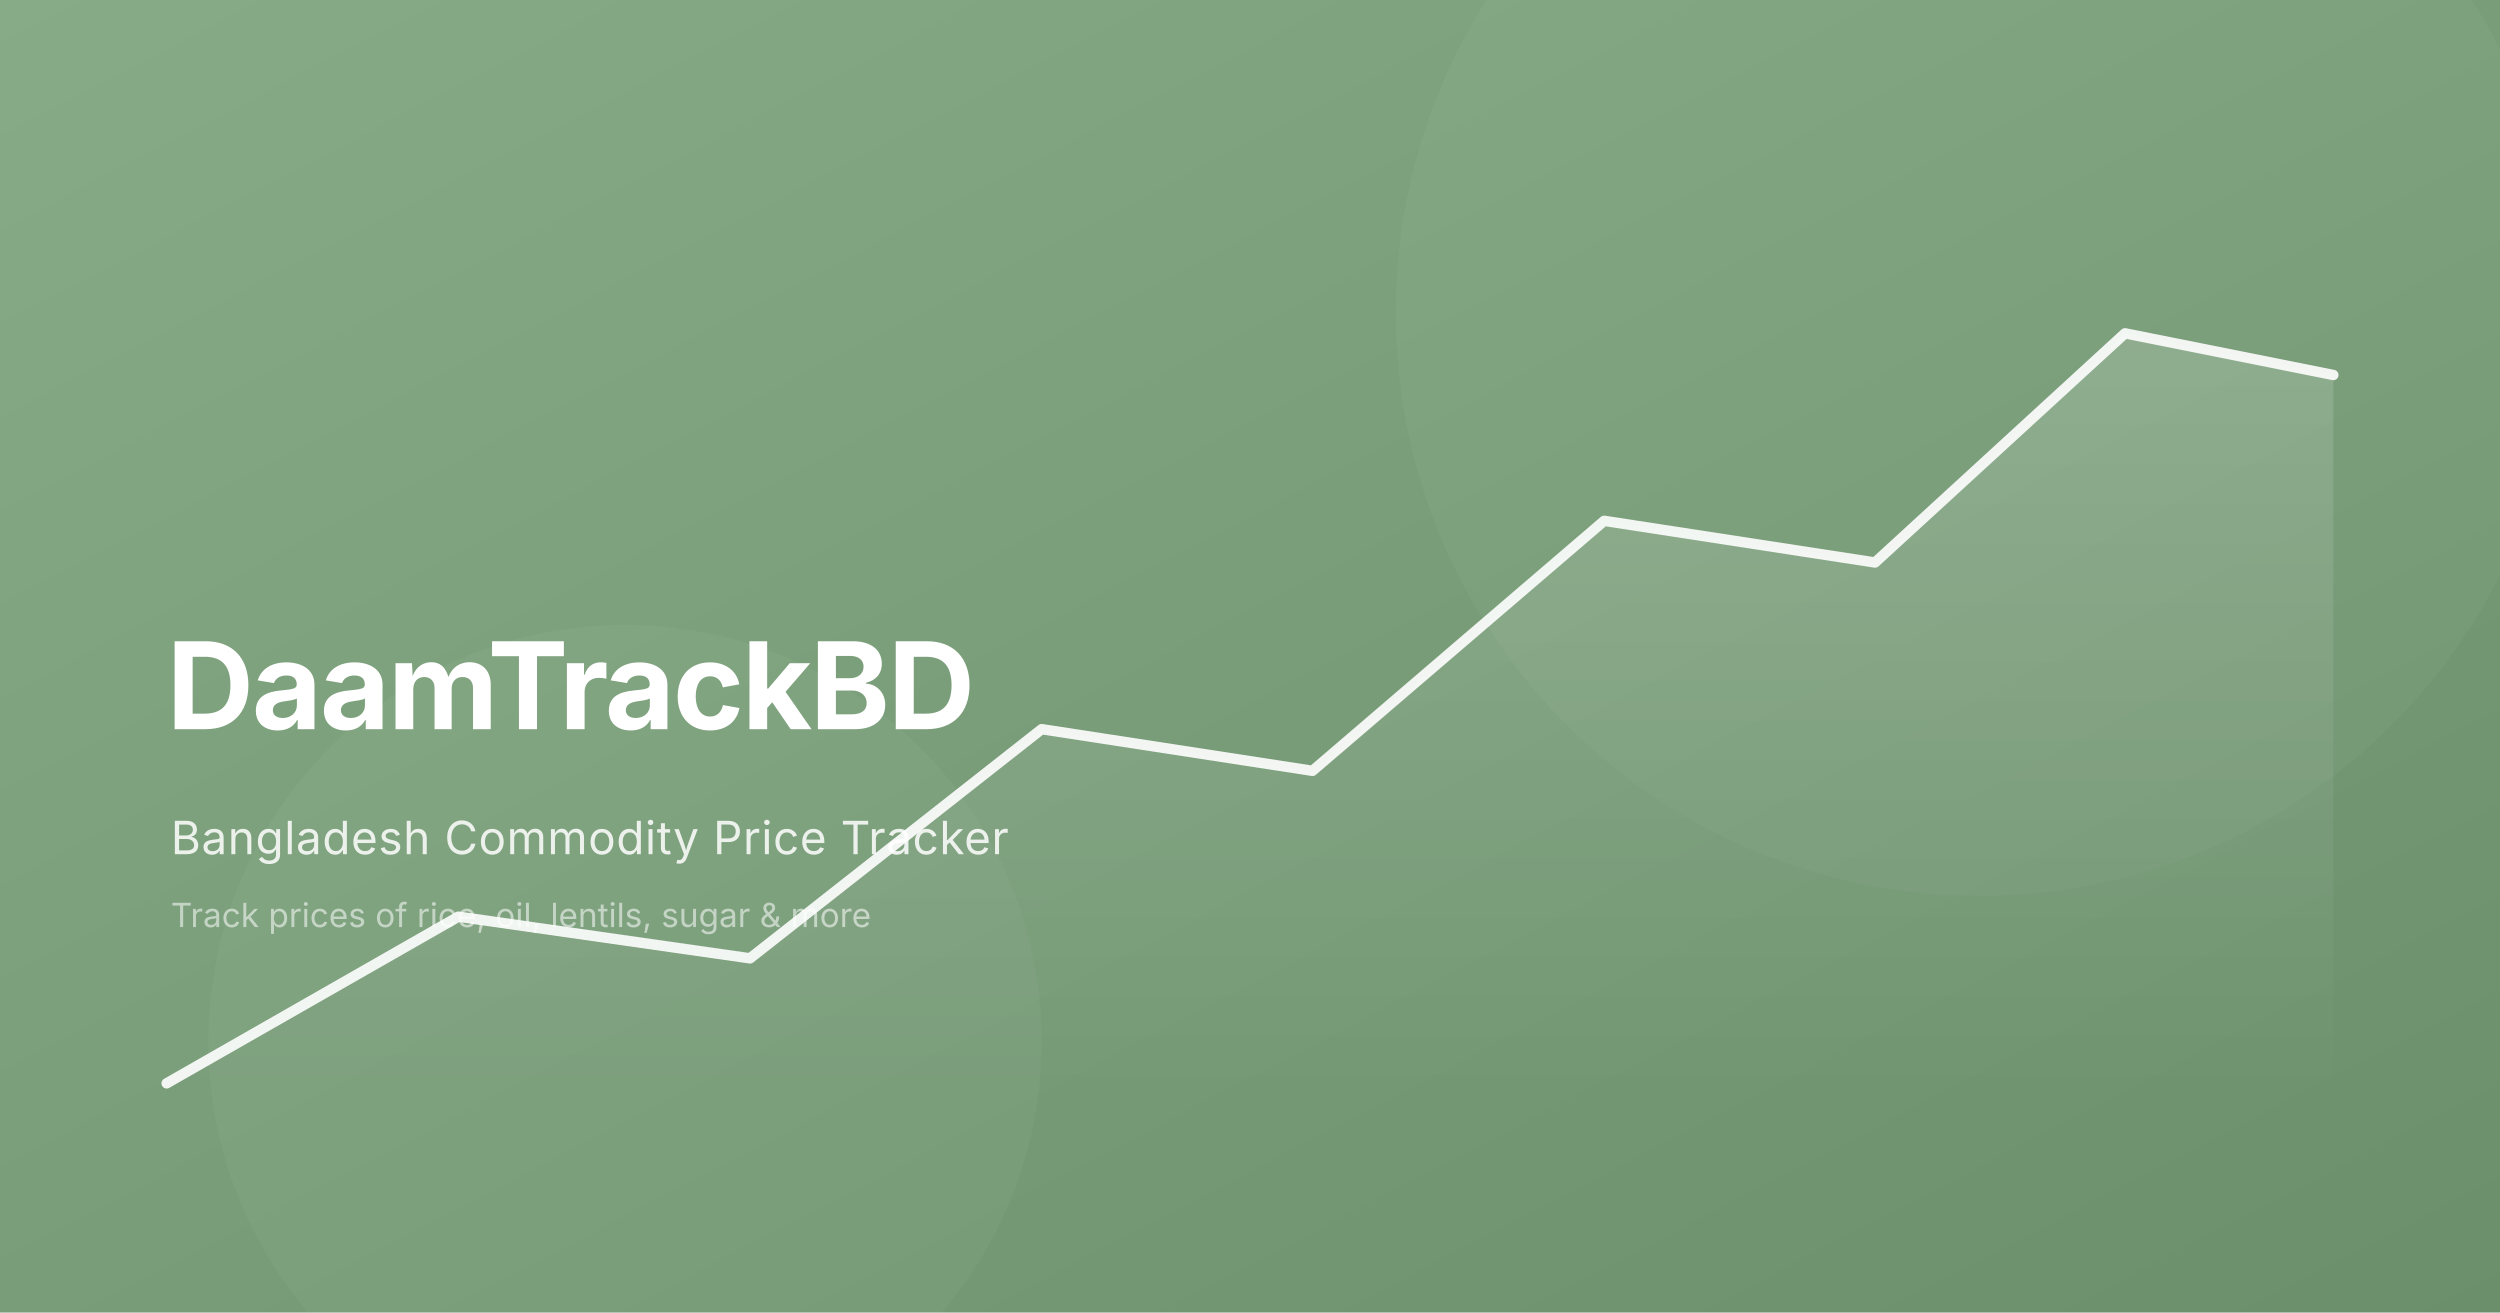
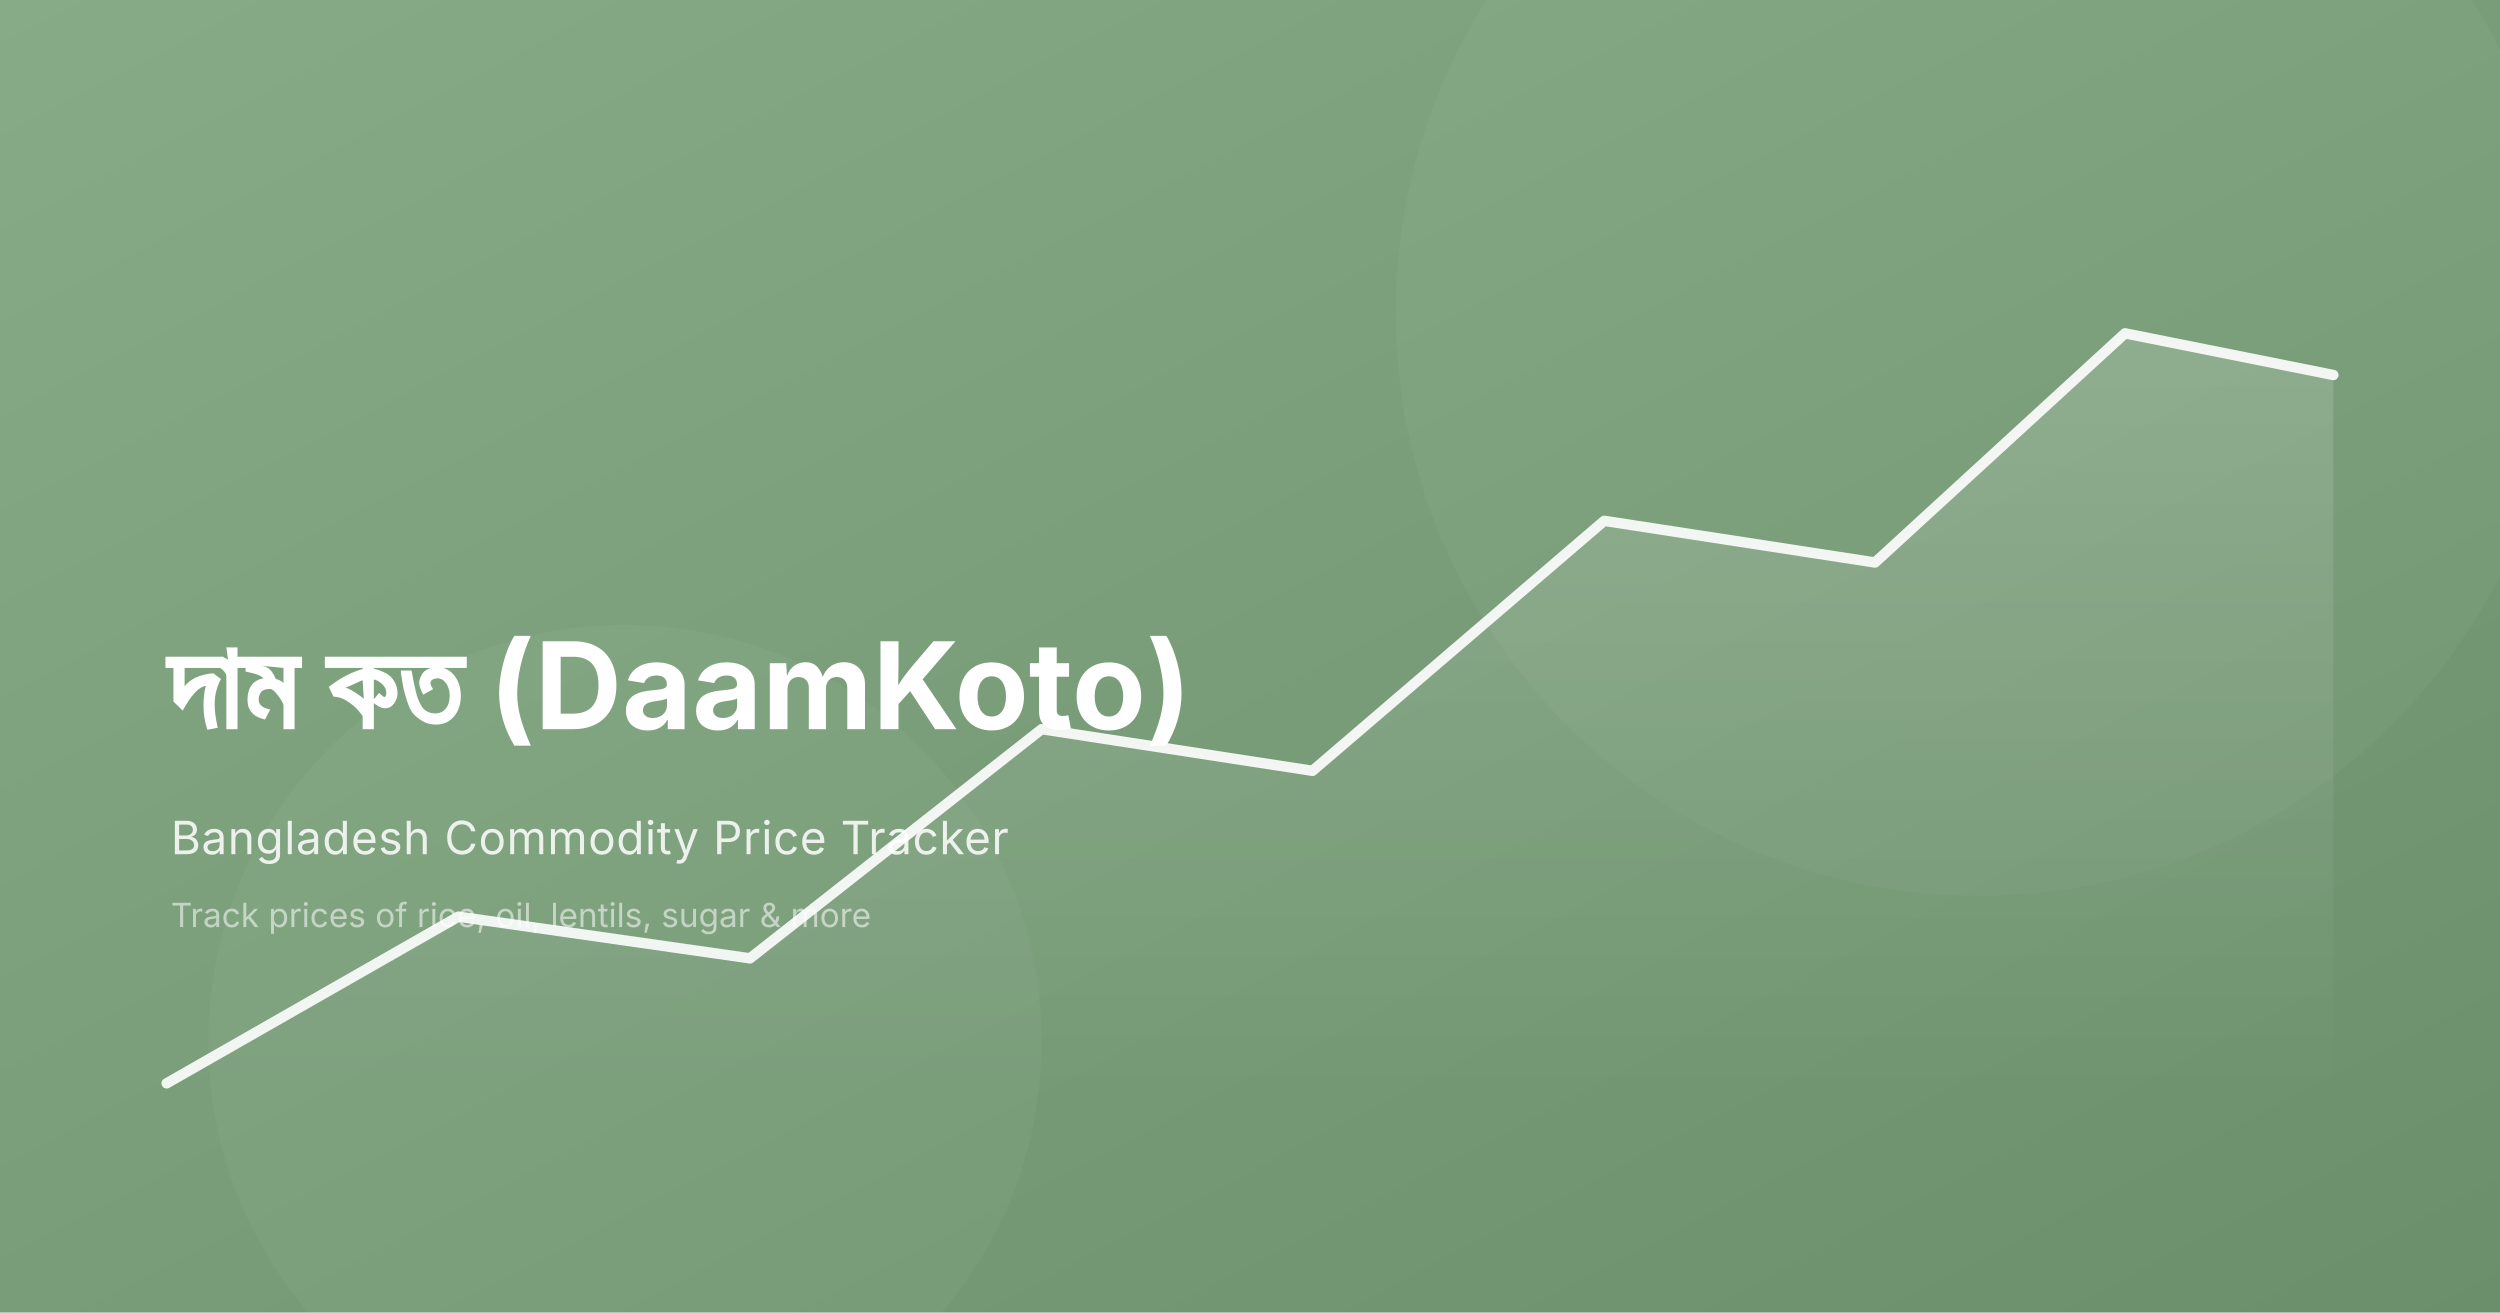
<svg xmlns="http://www.w3.org/2000/svg" width="1200" height="630" viewBox="0 0 1200 630">
  <defs>
    <linearGradient id="bg" x1="0%" y1="0%" x2="100%" y2="100%">
      <stop offset="0%" stop-color="#87AB87" />
      <stop offset="100%" stop-color="#6B8F6B" />
    </linearGradient>
    <linearGradient id="chartFill" x1="0" y1="0" x2="0" y2="1">
      <stop offset="0%" stop-color="rgba(255,255,255,0.15)" />
      <stop offset="100%" stop-color="rgba(255,255,255,0)" />
    </linearGradient>
  </defs>
  <rect width="1200" height="630" fill="url(#bg)" />
  <circle cx="950" cy="150" r="280" fill="rgba(255,255,255,0.03)" />
  <circle cx="300" cy="500" r="200" fill="rgba(255,255,255,0.03)" />
  <path d="M80 520 L220 440 L360 460 L500 350 L630 370 L770 250 L900 270 L1020 160 L1120 180" stroke="white" stroke-width="5" stroke-linecap="round" stroke-linejoin="round" fill="none" opacity="0.9" />
  <path d="M80 520 L220 440 L360 460 L500 350 L630 370 L770 250 L900 270 L1020 160 L1120 180 L1120 520 Z" fill="url(#chartFill)" />
-   <text x="80" y="350" font-family="system-ui, -apple-system, sans-serif" font-size="58" font-weight="700" fill="white" letter-spacing="-1">DaamTrackBD</text>
+   <text x="80" y="350" font-family="system-ui, -apple-system, sans-serif" font-size="58" font-weight="700" fill="white">দাম কত (DaamKoto)</text>
  <text x="82" y="410" font-family="system-ui, -apple-system, sans-serif" font-size="22" font-weight="400" fill="rgba(255,255,255,0.85)" letter-spacing="0.3">Bangladesh Commodity Price Tracker</text>
  <text x="82" y="445" font-family="system-ui, -apple-system, sans-serif" font-size="16" font-weight="400" fill="rgba(255,255,255,0.55)">Track prices of rice, oil, lentils, sugar &amp; more</text>
</svg>
